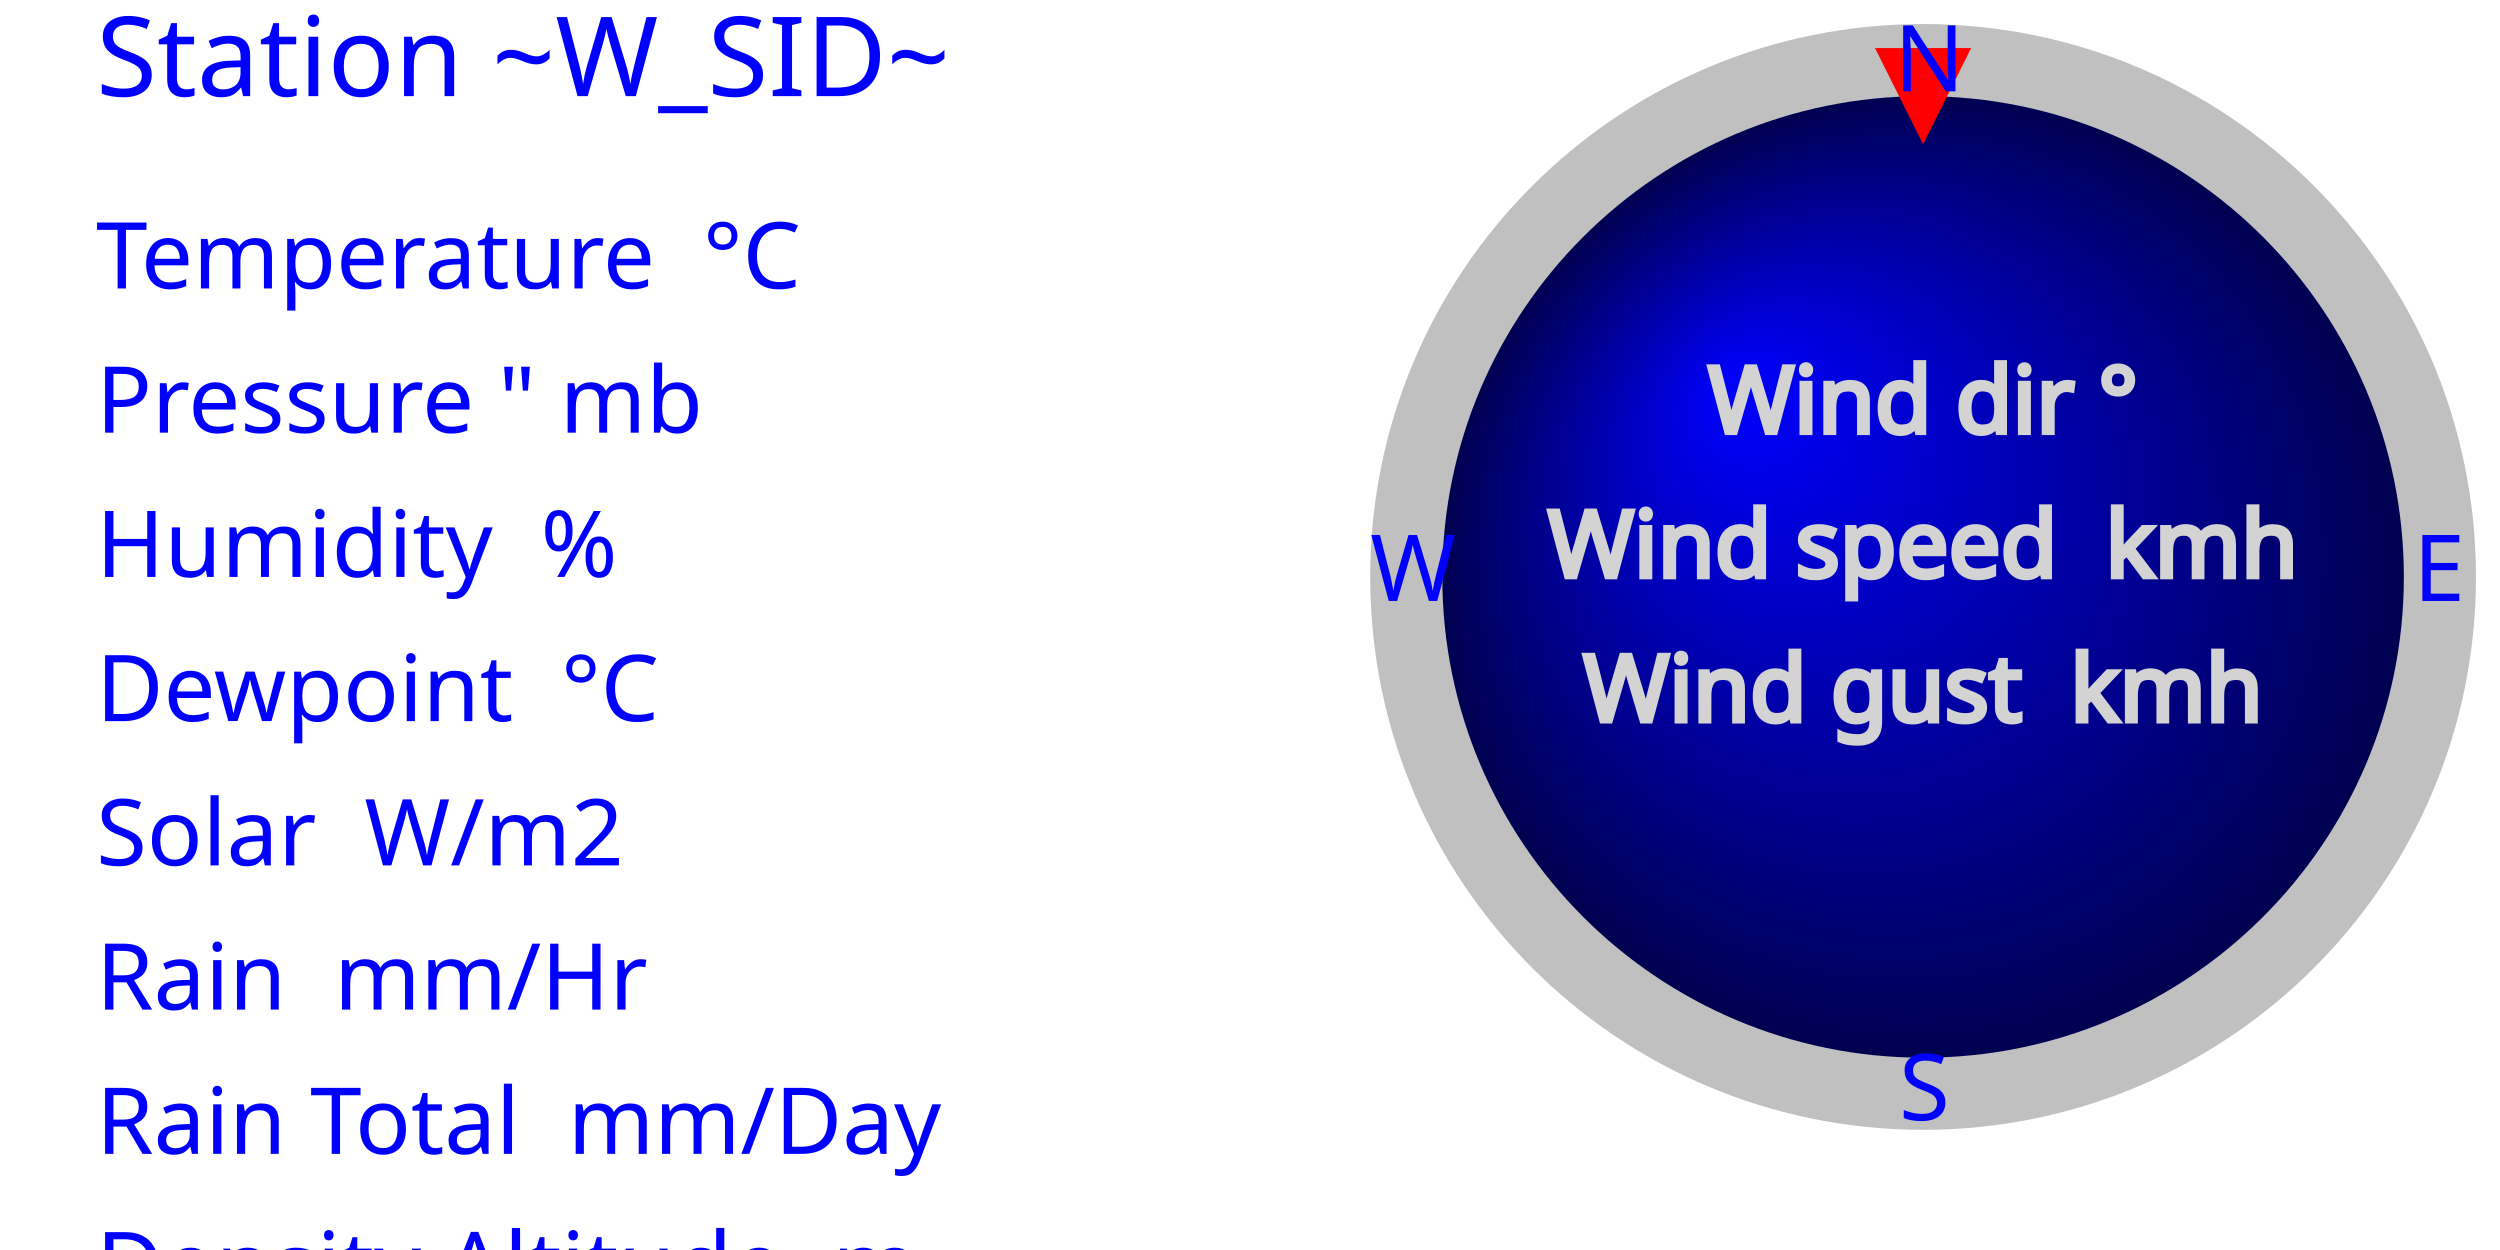
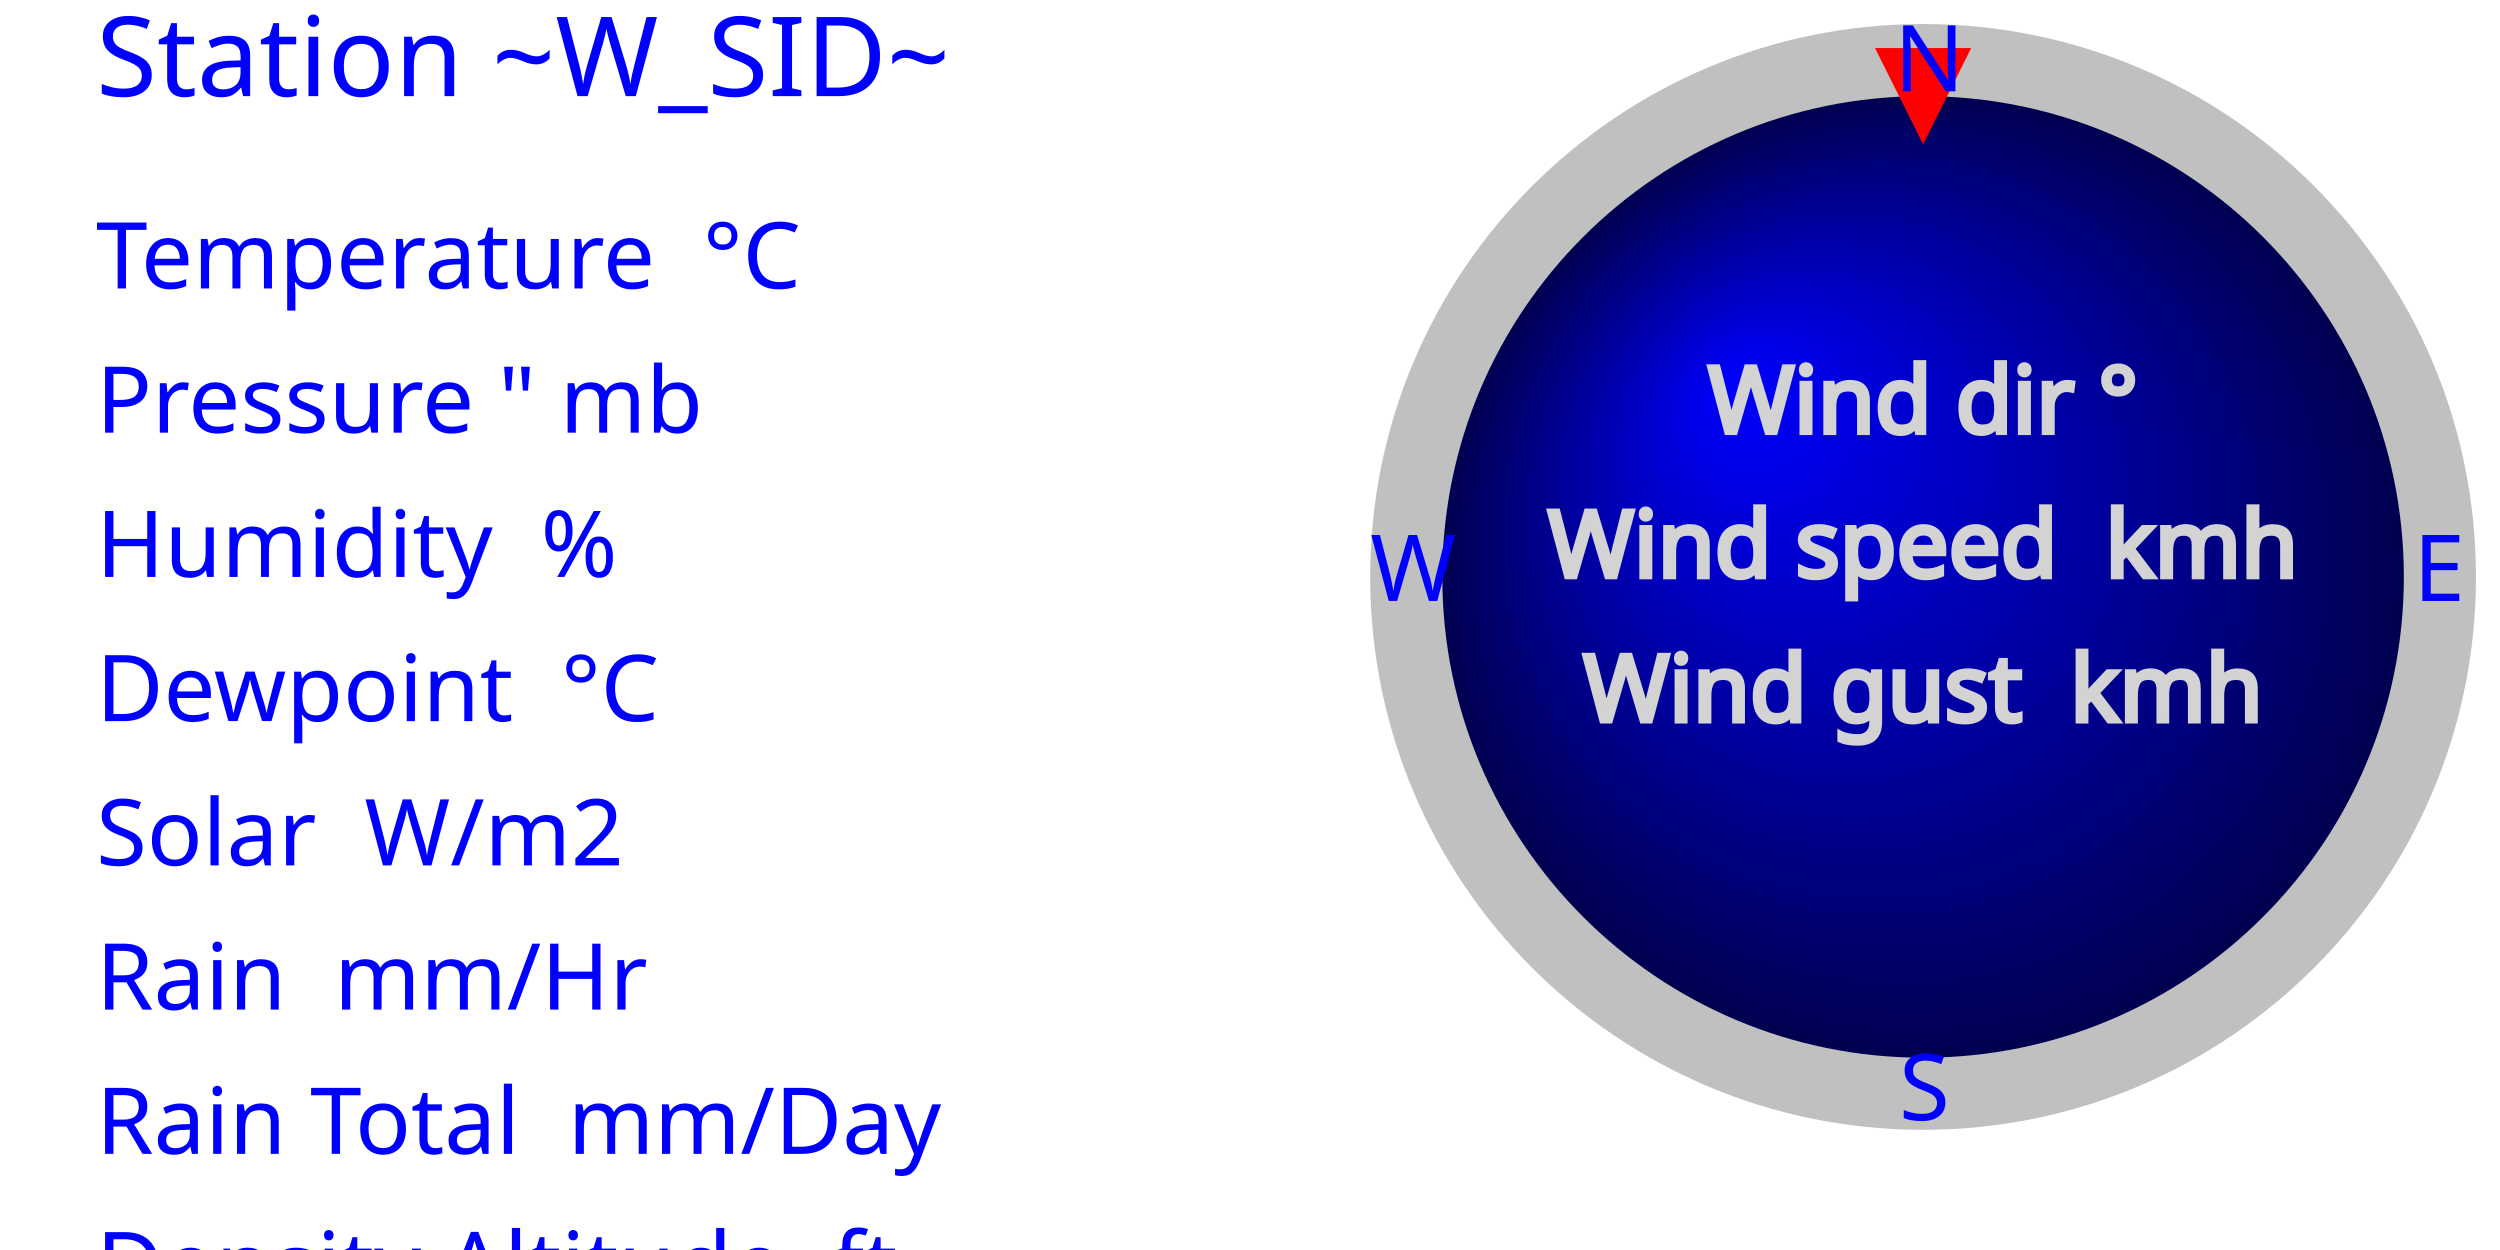
<svg xmlns="http://www.w3.org/2000/svg" viewBox="-400 -120 520 260" version="1.1" baseProfile="full" style="font-family: Ariel; font-size: large" fill="blue">
  <defs>
    <radialGradient id="myRadialGrad" fx="0.3" fy="0.3" r="0.5" spreadMethod="pad">
      <stop offset="0" stop-color="blue" stop-opacity="1" />
      <stop offset="1" stop-color="#000050" stop-opacity="1" />
    </radialGradient>
  </defs>
  <circle cx="0" cy="0" r="115" fill="silver" />
  <circle cx="0" cy="0" r="100" fill="url(#myRadialGrad)" />
  <polygon id="tic" points="0,-90,-10,-110, 10,-110" fill="red" />
  <text x="102" y="5">E</text>
  <text x="-115" y="5">W</text>
  <text x="-6" y="-101">N</text>
  <text x="-5" y="113">S</text>
  <text x="0" y="-30" stroke="lightgrey" fill="lightgrey" text-anchor="middle">Wind dir <tspan id="wind_dir"> </tspan>°</text>
  <text x="0" y="00" stroke="lightgrey" fill="lightgrey" text-anchor="middle">Wind speed <tspan id="wind_spd"> </tspan> kmh</text>
  <text x="0" y="30" stroke="lightgrey" fill="lightgrey" text-anchor="middle">Wind gust <tspan id="wind_gust"> </tspan> kmh</text>
  <text x="-380" y="-100" font-size="x-large">Station ~W_SID~ </text>
  <text x="-380" y="-60">Temperature <tspan id="temp_F"> </tspan> °C </text>
  <text x="-380" y="-30">Pressure <tspan id="baro_in"> </tspan>" mb</text>
  <text x="-380" y="-00">Humidity <tspan id="rel_hum"> </tspan> %</text>
  <text x="-380" y="30">Dewpoint <tspan id="dew_pt"> </tspan> °C </text>
  <text x="-380" y="60">Solar <tspan id="sol_rad"> </tspan> W/m2</text>
  <text x="-380" y="90">Rain <tspan id="rain_in"> </tspan> mm/Hr</text>
  <text x="-380" y="120">Rain Total <tspan id="rain_day"> </tspan> mm/Day</text>
-   <text x="-380" y="150">Density Altitude <tspan id="D_alt"> </tspan> m</text>
+   <text x="-380" y="150">Density Altitude <tspan id="D_alt"> </tspan> ft</text>
</svg>
